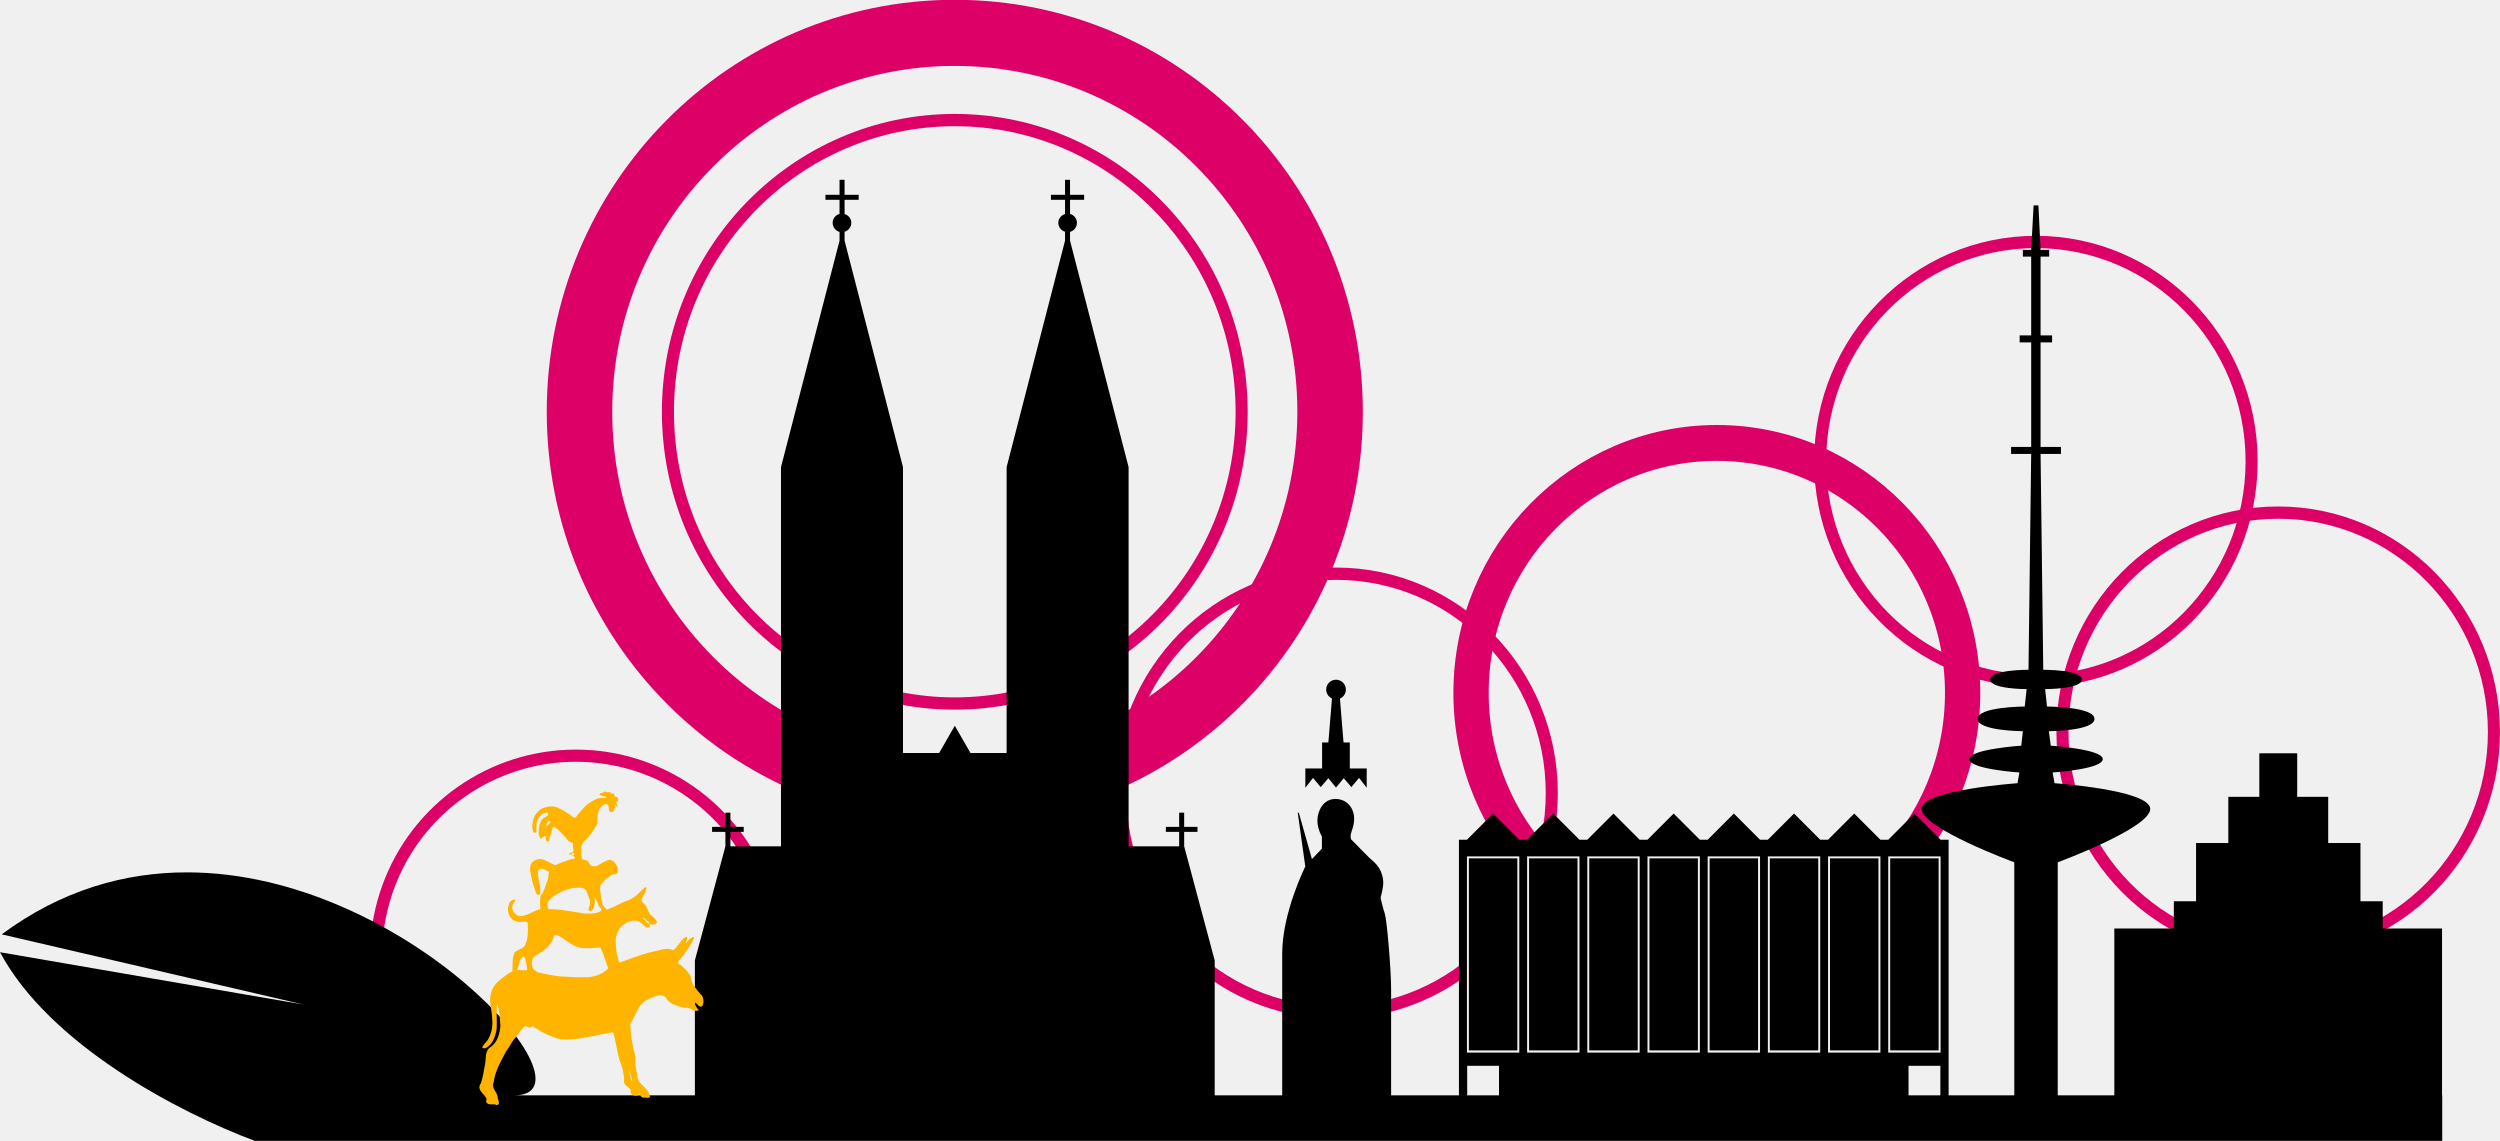
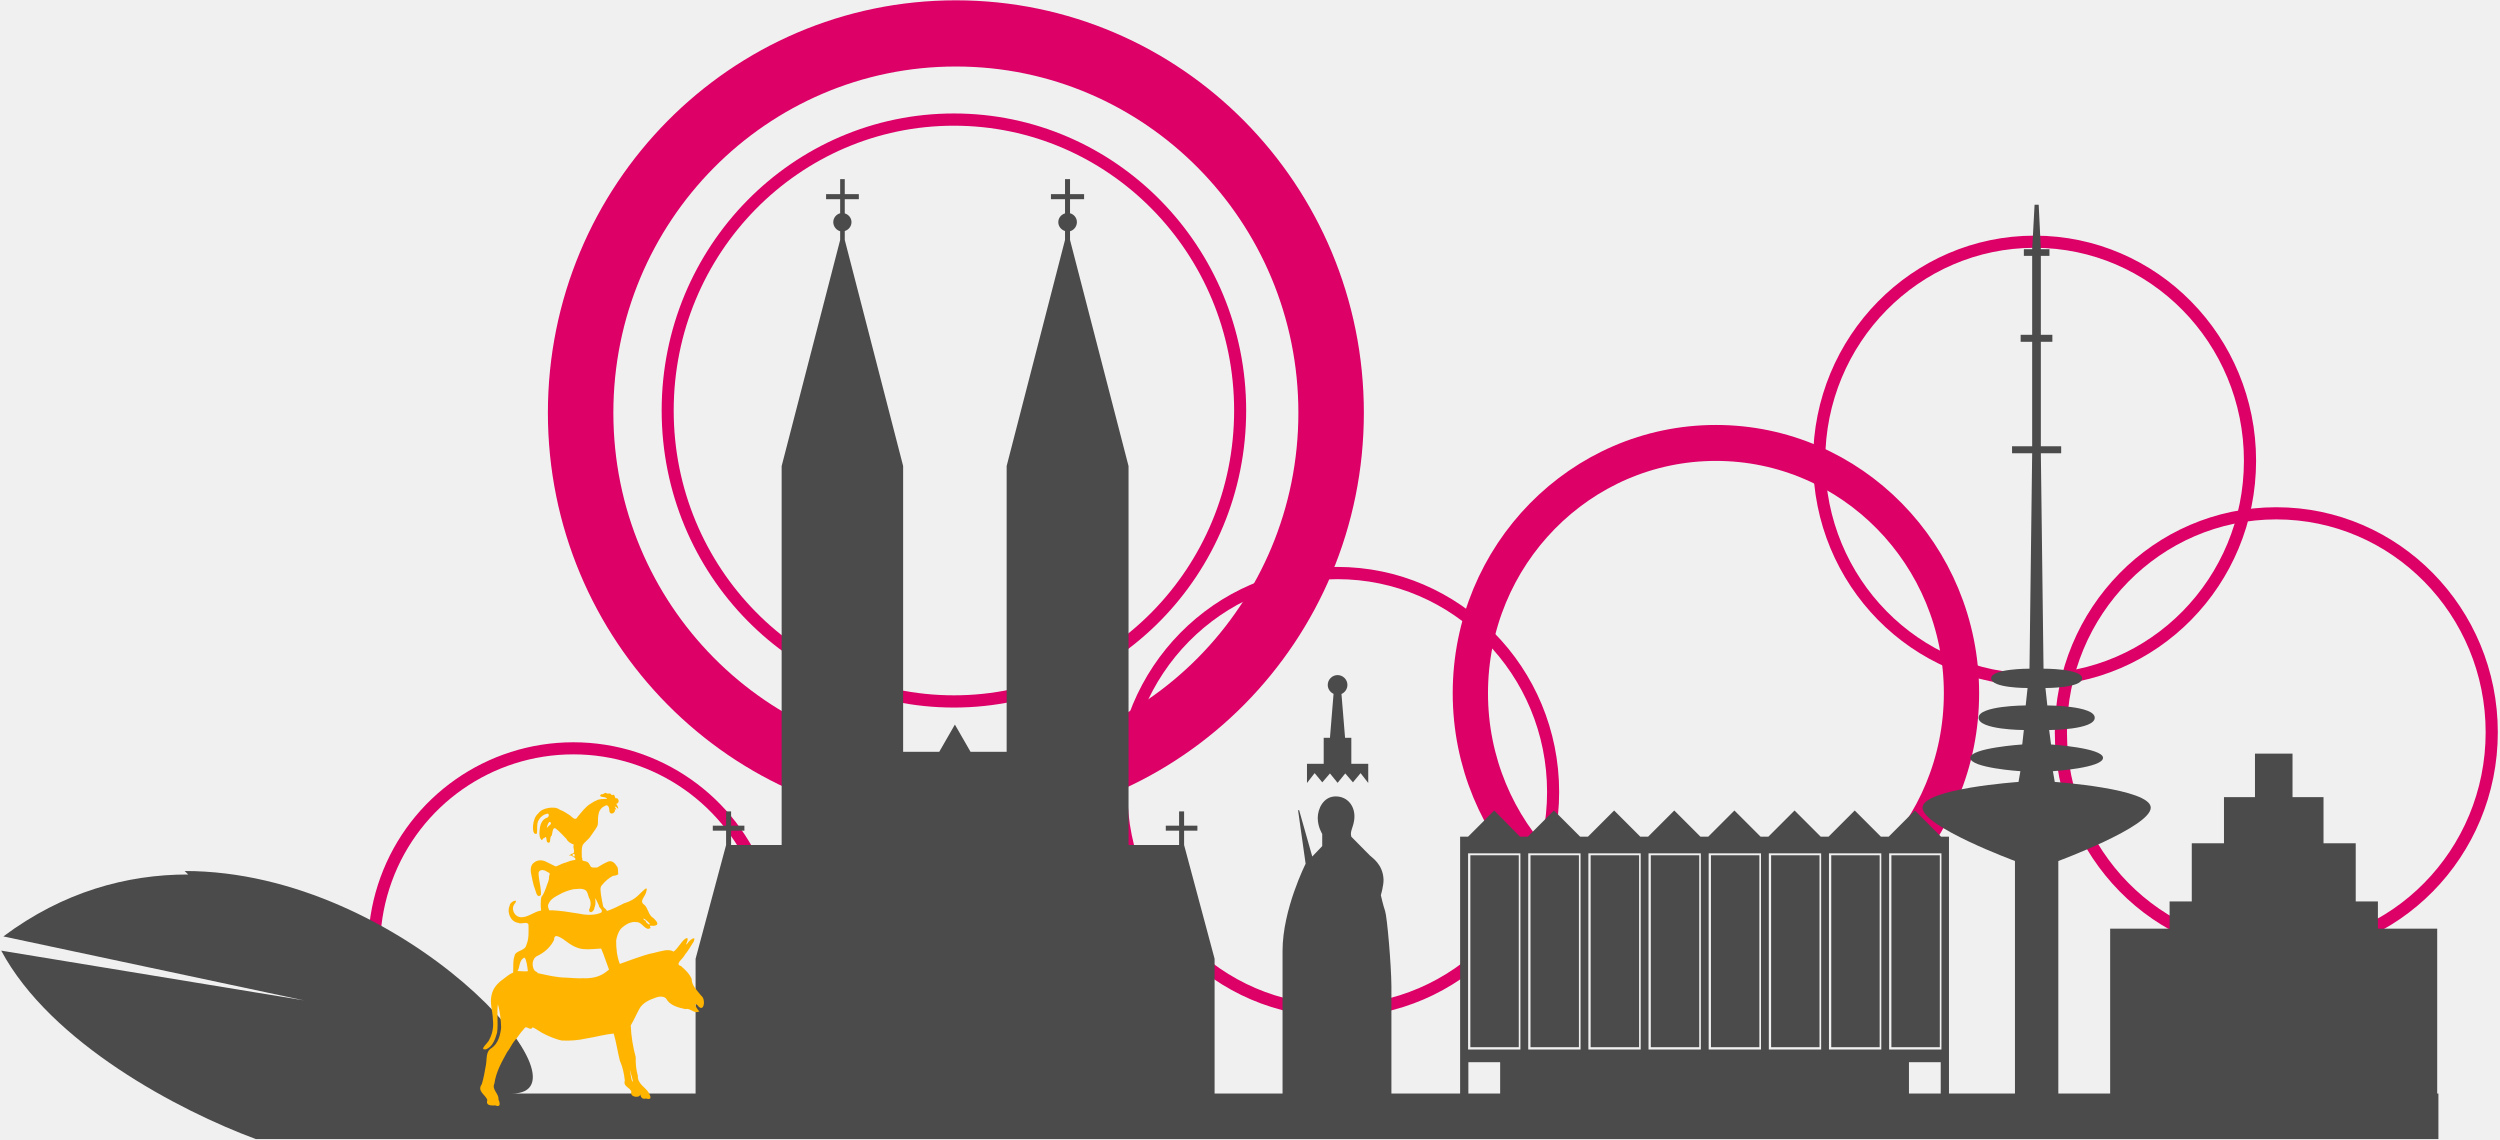
- <svg xmlns="http://www.w3.org/2000/svg" version="1.1" width="351.196" height="160.277" viewBox="0 0 351.292 160.289" id="svg2">
-   <defs id="defs4">
-     <clipPath id="clipPath3774">
-       <path d="m 48.349,68.806 38.568,0 0,-19.537 11.2,0 0,-28.24 -50.672,0 z" id="path3776" style="fill:none;stroke:#000000;stroke-width:1px;stroke-linecap:butt;stroke-linejoin:miter;stroke-opacity:1" />
+ <svg xmlns="http://www.w3.org/2000/svg" width="351" viewBox="0 0 351.292 160.289" version="1.1" height="160">
+   <defs>
+     <clipPath id="b">
+       <path d="m48.3 68.8h38.6v-19.5h11.2v-28.2h-50.7z" />
    </clipPath>
-     <clipPath id="clipPath3792">
-       <rect width="50.737" height="39.132" x="50.066" y="18.39" id="rect3794" style="fill:#000344;fill-opacity:1;fill-rule:nonzero;stroke:#ffffff;stroke-width:5;stroke-miterlimit:4;stroke-opacity:1;stroke-dasharray:none;stroke-dashoffset:0" />
+     <clipPath id="a">
+       <rect y="18.4" x="50.1" width="50.7" height="39.1" />
    </clipPath>
  </defs>
-   <path style="fill:none;stroke:#dc0067;stroke-width:1.653;stroke-miterlimit:4;stroke-opacity:1;stroke-dasharray:none;stroke-dashoffset:0" id="path3179" d="m 86.501,122.449 a 27.163,27.163 0 1 1 34.92,-1e-5" transform="matrix(1.033828,0,0,1.034851,-26.55589,29.09554)" />
-   <circle d="M 103,44 C 103,60.016 90.016,73 74,73 57.984,73 45,60.016 45,44 45,27.984 57.984,15 74,15 c 16.016,0 29,12.984 29,29 z" style="fill:none;stroke:#dc0067;stroke-width:5.06;stroke-miterlimit:4;stroke-opacity:1;stroke-dasharray:none" id="circle4009" transform="matrix(1.818466,0,0,1.836098,-0.403592,-22.94123)" r="29" cy="44" cx="74" />
-   <circle d="M 96,44 C 96,56.15 86.15,66 74,66 61.85,66 52,56.15 52,44 52,31.85 61.85,22 74,22 c 12.15,0 22,9.85 22,22 z" style="fill:none;stroke:#dc0067;stroke-width:0.925;stroke-miterlimit:4;stroke-opacity:1;stroke-dasharray:none" id="circle4062" transform="matrix(1.832159,0,0,1.863297,-1.41686,-24.13798)" r="22" cy="44" cx="74" />
-   <circle d="M 96,44 C 96,56.15 86.15,66 74,66 61.85,66 52,56.15 52,44 52,31.85 61.85,22 74,22 c 12.15,0 22,9.85 22,22 z" style="fill:none;stroke:#dc0067;stroke-width:3.158;stroke-miterlimit:4;stroke-opacity:1;stroke-dasharray:none" id="circle4224" clip-path="url(#clipPath3792)" transform="matrix(1.569907,0,0,1.596574,125.0704,27.09996)" r="22" cy="44" cx="74" />
-   <circle d="M 96,44 C 96,56.15 86.15,66 74,66 61.85,66 52,56.15 52,44 52,31.85 61.85,22 74,22 c 12.15,0 22,9.85 22,22 z" style="fill:none;stroke:#dc0067;stroke-width:1.23;stroke-miterlimit:4;stroke-opacity:1;stroke-dasharray:none" id="circle4011" clip-path="url(#clipPath3774)" transform="matrix(1.377897,0,0,1.401461,85.77236,49.76568)" r="22" cy="44" cx="74" />
-   <path style="fill:#000000;fill-opacity:1;stroke:none" id="path4142" d="m 209.809,114.304 -3.679,3.679 -1.125,0 0,36.343 1.159,0 0,-4.577 4.472,0 0,4.577 57.545,0 0,-4.577 4.472,0 0,4.577 1.158,-3.5e-4 0,-36.343 -1.124,3.6e-4 -3.679,-3.679 -3.679,3.679 -1.1,0 -3.679,-3.679 -3.679,3.679 -1.1,0 -3.679,-3.679 -3.679,3.679 -1.1,0 -3.679,-3.679 -3.679,3.679 -1.1,0 -3.679,-3.679 -3.679,3.679 -1.1,0 -3.679,-3.679 -3.679,3.679 -1.1,0 -3.679,-3.679 -3.679,3.679 -1.1,0 z m -3.679,6.016 7.357,0 0,27.572 -7.357,0 z m 8.457,0 7.357,0 0,27.572 -7.357,0 z m 8.457,0 7.357,0 0,27.572 -7.357,0 z m 8.457,0 7.357,0 0,27.572 -7.357,0 z m 8.457,0 7.357,0 0,27.572 -7.357,0 z m 8.457,0 7.357,0 0,27.572 -7.357,0 z m 8.457,0 7.357,0 0,27.572 -7.357,0 z m 8.457,0 7.357,0 0,27.572 -7.357,0 z m -58.926,0.275 0,26.988 6.807,0 0,-26.988 z m 8.457,0 0,26.988 6.807,0 0,-26.988 z m 8.457,0 0,26.988 6.807,0 0,-26.988 z m 8.457,0 0,26.988 6.807,0 0,-26.988 z m 8.457,0 0,26.988 6.807,0 0,-26.988 z m 8.457,0 0,26.988 6.807,0 0,-26.988 z m 8.457,0 0,26.988 6.807,0 0,-26.988 z m 8.457,0 0,26.988 6.807,0 0,-26.988 z" />
-   <path style="fill:#000000;fill-opacity:1;stroke:none" id="path3972" d="m 117.97,25.245 0,2.112 -1.98,0 0,0.704 1.98,0 0,1.98 c -0.553,0.151 -0.968,0.653 -0.968,1.254 0,0.601 0.415,1.125 0.968,1.276 l 0,1.232 -8.228,31.814 0,53.287 -7.106,0 0,-2.024 1.87,0 0,-0.704 -1.87,0 0,-2.002 -0.704,0 0,2.002 -1.87,0 0,0.704 1.87,0 0,2.024 -4.29,16.039 0,19.383 36.522,0 36.522,0 0,-19.383 -4.29,-16.039 0,-2.024 1.87,0 0,-0.704 -1.87,0 0,-2.002 -0.704,0 0,2.002 -1.87,0 0,0.704 1.87,0 0,2.024 -7.106,0 0,-53.287 -8.228,-31.814 0,-1.232 c 0.553,-0.151 0.968,-0.675 0.968,-1.276 0,-0.601 -0.415,-1.103 -0.968,-1.254 l 0,-1.98 1.98,0 0,-0.704 -1.98,0 0,-2.112 -0.704,0 0,2.112 -1.98,0 0,0.704 1.98,0 0,2.002 c -0.54,0.159 -0.946,0.64 -0.946,1.232 0,0.592 0.406,1.095 0.946,1.254 l 0,1.254 -8.206,31.814 0,40.174 -5.082,0 -2.2,-3.828 -2.2,3.828 -5.082,0 0,-40.174 -8.206,-31.814 0,-1.254 c 0.54,-0.159 0.946,-0.662 0.946,-1.254 0,-0.592 -0.406,-1.073 -0.946,-1.232 l 0,-2.002 1.98,0 0,-0.704 -1.98,0 0,-2.112 z" />
-   <g id="g3778" transform="matrix(0.7040363,0,0,0.7040363,49.59056,-293.835)">
-     <circle d="M 96,44 C 96,56.15 86.15,66 74,66 61.85,66 52,56.15 52,44 52,31.85 61.85,22 74,22 c 12.15,0 22,9.85 22,22 z" style="fill:none;stroke:#dc0067;stroke-width:1.23;stroke-miterlimit:4;stroke-opacity:1;stroke-dasharray:none" id="circle4048" transform="matrix(1.957139,0,0,1.990609,239.4326,475.8515)" r="22" cy="44" cx="74" />
-     <path style="fill:#000000;fill-opacity:1;stroke:none" id="path4013" d="m 380.495,567.684 0,8.688 -6.188,0 0,9.219 -6.438,0 0,11.625 -4.438,0 0,5.438 -11.875,0 0,33.906 32.719,0 32.688,0 0,-33.906 -11.844,0 0,-5.438 -4.438,0 0,-11.625 -6.438,0 0,-9.219 -6.188,0 0,-8.688 -3.781,0 -3.781,0 z" />
+   <path d="m86.5 122a27.2 27.2 0 1 1 34.9 -0" transform="matrix(1.03 0 0 1.03 -26.6 29.1)" stroke="#dc0067" stroke-width="1.65" fill="none" />
+   <circle stroke-width="5.06" d="M 103,44 C 103,60.016 90.016,73 74,73 57.984,73 45,60.016 45,44 45,27.984 57.984,15 74,15 c 16.016,0 29,12.984 29,29 z" transform="matrix(1.82 0 0 1.84 -.404 -22.9)" stroke="#dc0067" cy="44" cx="74" r="29" fill="none" />
+   <circle stroke-width=".925" d="M 96,44 C 96,56.15 86.15,66 74,66 61.85,66 52,56.15 52,44 52,31.85 61.85,22 74,22 c 12.15,0 22,9.85 22,22 z" transform="matrix(1.83 0 0 1.86 -1.42 -24.1)" stroke="#dc0067" cy="44" cx="74" r="22" fill="none" />
+   <circle stroke-width="3.16" d="M 96,44 C 96,56.15 86.15,66 74,66 61.85,66 52,56.15 52,44 52,31.85 61.85,22 74,22 c 12.15,0 22,9.85 22,22 z" clip-path="url(#a)" transform="matrix(1.57 0 0 1.6 125 27.1)" stroke="#dc0067" cy="44" cx="74" r="22" fill="none" />
+   <circle stroke-width="1.23" d="M 96,44 C 96,56.15 86.15,66 74,66 61.85,66 52,56.15 52,44 52,31.85 61.85,22 74,22 c 12.15,0 22,9.85 22,22 z" clip-path="url(#b)" transform="matrix(1.38 0 0 1.4 85.8 49.8)" stroke="#dc0067" cy="44" cx="74" r="22" fill="none" />
+   <path d="m210 114-3.68 3.68h-1.12v36.3h1.16v-4.58h4.47v4.58h57.5v-4.58h4.47v4.58l1.16-0v-36.3l-1.12 0-3.68-3.68-3.68 3.68h-1.1l-3.68-3.68-3.68 3.68h-1.1l-3.68-3.68-3.68 3.68h-1.1l-3.68-3.68-3.68 3.68h-1.1l-3.68-3.68-3.68 3.68h-1.1l-3.68-3.68-3.68 3.68h-1.1l-3.68-3.68-3.68 3.68h-1.1zm-3.68 6.02h7.36v27.6h-7.36zm8.46 0h7.36v27.6h-7.36zm8.46 0h7.36v27.6h-7.36zm8.46 0h7.36v27.6h-7.36zm8.46 0h7.36v27.6h-7.36zm8.46 0h7.36v27.6h-7.36zm8.46 0h7.36v27.6h-7.36zm8.46 0h7.36v27.6h-7.36zm-58.9 0.275v27h6.81v-27zm8.46 0v27h6.81v-27zm8.46 0v27h6.81v-27zm8.46 0v27h6.81v-27zm8.46 0v27h6.81v-27zm8.46 0v27h6.81v-27zm8.46 0v27h6.81v-27zm8.46 0v27h6.81v-27z" fill="#4b4b4b" />
+   <path d="m118 25.2v2.11h-1.98v0.704h1.98v1.98c-0.553 0.151-0.968 0.653-0.968 1.25 0 0.601 0.415 1.12 0.968 1.28v1.23l-8.23 31.8v53.3h-7.11v-2.02h1.87v-0.704h-1.87v-2h-0.704v2h-1.87v0.704h1.87v2.02l-4.29 16v19.4h36.5 36.5v-19.4l-4.29-16v-2.02h1.87v-0.704h-1.87v-2h-0.704v2h-1.87v0.704h1.87v2.02h-7.11v-53.3l-8.23-31.8v-1.23c0.553-0.151 0.968-0.675 0.968-1.28 0-0.601-0.415-1.1-0.968-1.25v-1.98h1.98v-0.704h-1.98v-2.11h-0.704v2.11h-1.98v0.704h1.98v2c-0.54 0.159-0.946 0.64-0.946 1.23 0 0.592 0.406 1.09 0.946 1.25v1.25l-8.21 31.8v40.2h-5.08l-2.2-3.83-2.2 3.83h-5.08v-40.2l-8.21-31.8v-1.25c0.54-0.159 0.946-0.662 0.946-1.25 0-0.592-0.406-1.07-0.946-1.23v-2h1.98v-0.704h-1.98v-2.11z" fill="#4b4b4b" />
+   <ellipse rx="30.3" ry="30.8" stroke="#dc0067" cy="103" cx="320" stroke-width="1.71" fill="none" />
+   <path d="m317 106v6.12h-4.36v6.49h-4.53v8.18h-3.12v3.83h-8.36v23.9h23 23v-23.9h-8.34v-3.83h-3.12v-8.18h-4.53v-6.49h-4.36v-6.12h-2.66-2.66z" fill="#4b4b4b" />
+   <ellipse rx="30.3" ry="30.8" stroke="#dc0067" cy="64.8" cx="286" stroke-width="1.71" fill="none" />
+   <path d="m286 28.8-0.339 6.25h-1.17v0.942h1.17v11.1h-1.62v0.98h1.62v14.7h-2.83v0.98h2.83l-0.377 30.3s-5.39-0.024-5.39 1.36 5.12 1.36 5.12 1.36l-0.264 2.45s-6.63 0.021-6.63 1.73 6.37 1.73 6.37 1.73l-0.226 2.03s-7.31 0.486-7.31 1.88c0 1.43 7.05 1.88 7.05 1.88l-0.264 1.51s-13.5 0.931-13.5 3.62 13 7.5 13 7.5v33.2h3.05 3.05v-33.2s13-4.81 13-7.5-13.5-3.62-13.5-3.62l-0.264-1.51s7.05-0.454 7.05-1.88c0-1.4-7.31-1.88-7.31-1.88l-0.264-2.03s6.41-0.021 6.41-1.73-6.67-1.73-6.67-1.73l-0.264-2.45s5.16 0.024 5.16-1.36-5.43-1.36-5.43-1.36l-0.377-30.3h2.86v-0.98h-2.86v-14.7h1.62v-0.98h-1.62v-11.1h1.21v-0.942h-1.21l-0.301-6.25h-0.339-0.339z" fill="#4b4b4b" />
+   <path d="m26.3 123c-8.66-0.008-17.6 2.44-26 8.71l42.3 9-42.6-7c6.95 13 25 22.5 35.8 26.5h307v-6.4h-271c12.2 0-15.1-31.3-46-31.3z" fill="#4b4b4b" />
+   <g transform="matrix(.704 0 0 .704 -264 -231)" fill="#4b4b4b">
+     <path d="m631 547v-28.9c0-8.27 4.61-17.4 4.61-17.4l-1.51-10.7h0.216l2.62 9.25 1.99-2.08v-2.43s-0.895-1.4-0.895-3.2c0-1.79 1.1-4.3 3.6-4.3s4.08 2.2 3.67 4.81c-0.234 1.5-0.876 2.23-0.556 3.25l3.71 3.75c0.383 0.388 2.57 1.72 2.72 4.72 0.061 1.2-0.535 3.2-0.535 3.2s0.46 2.06 0.85 3.17 1.23 10.7 1.26 15v21.9z" />
+     <path d="m642 463c-1.08 0-1.97 0.884-1.97 1.97 0 0.789 0.485 1.47 1.16 1.78l-0.719 8.78h-1.25v5.19h-3.34v3.84l1.53-1.97 1.53 1.84 1.53-1.78 1.53 1.88 1.53-1.88 1.53 1.78 1.53-1.84 1.53 1.97v-3.84h-3.38v-5.19h-1.25l-0.719-8.75c0.692-0.304 1.19-1.01 1.19-1.81 0-1.08-0.884-1.97-1.97-1.97z" />
  </g>
-   <g id="g3782" transform="matrix(0.7040363,0,0,0.7040363,49.59056,-293.4616)">
-     <circle d="M 96,44 C 96,56.15 86.15,66 74,66 61.85,66 52,56.15 52,44 52,31.85 61.85,22 74,22 c 12.15,0 22,9.85 22,22 z" style="fill:none;stroke:#dc0067;stroke-width:1.23;stroke-miterlimit:4;stroke-opacity:1;stroke-dasharray:none" id="circle4060" transform="matrix(1.957139,0,0,1.990609,191.0696,421.3032)" r="22" cy="44" cx="74" />
-     <path style="fill:#000000;fill-opacity:1;stroke:none" id="path4129" d="m 335.443,457.795 -0.482,8.884 -1.659,0 0,1.338 1.659,0 0,15.734 -2.301,0 0,1.391 2.301,0 0,20.871 -4.014,0 0,1.391 4.014,0 -0.535,43.081 c 0,0 -7.653,-0.034 -7.653,1.927 0,1.961 7.278,1.927 7.278,1.927 l -0.375,3.479 c 0,0 -9.419,0.031 -9.419,2.462 0,2.431 9.044,2.462 9.044,2.462 l -0.321,2.89 c 0,0 -10.382,0.69 -10.382,2.676 0,2.03 10.008,2.676 10.008,2.676 l -0.375,2.141 c 0,0 -19.159,1.322 -19.159,5.138 0,3.816 18.517,10.65 18.517,10.65 l 0,47.148 4.335,0 4.335,0 0,-47.148 c 0,0 18.463,-6.834 18.463,-10.65 0,-3.816 -19.105,-5.138 -19.105,-5.138 l -0.375,-2.141 c 0,0 10.008,-0.645 10.008,-2.676 0,-1.985 -10.382,-2.676 -10.382,-2.676 l -0.375,-2.89 c 0,0 9.098,-0.03 9.098,-2.462 0,-2.431 -9.472,-2.462 -9.472,-2.462 l -0.375,-3.479 c 0,0 7.332,0.034 7.332,-1.927 0,-1.96 -7.706,-1.927 -7.706,-1.927 l -0.535,-43.081 4.067,0 0,-1.391 -4.067,0 0,-20.871 2.301,0 0,-1.391 -2.301,0 0,-15.734 1.713,0 0,-1.338 -1.713,0 -0.428,-8.884 -0.482,0 -0.482,0 z" />
-   </g>
-   <path style="fill:#000000;fill-opacity:1;fill-rule:nonzero;stroke:none" id="rect4034" d="m 26.291,122.566 c -8.658,-0.008 -17.606,2.442 -26.049,8.712 L 42.616,141.135 0,133.787 c 6.946,12.97 25.045,22.486 35.805,26.511 l 307.368,0 0,-6.402 -270.9,0 c 12.198,0 -15.063,-31.303 -45.982,-31.33 z" />
-   <g id="g4030" transform="matrix(0.7040363,0,0,0.7040363,-264.4096,-230.7831)">
-     <path style="fill:#000000;fill-opacity:1;stroke:none" id="path4018" d="m 631.472,547.001 c 0,0 0,-20.582 0,-28.852 0,-8.271 4.614,-17.421 4.614,-17.421 l -1.512,-10.739 0.216,0 2.617,9.251 1.989,-2.083 0,-2.431 c 0,0 -0.895,-1.403 -0.895,-3.195 0,-1.792 1.098,-4.295 3.601,-4.295 2.503,0 4.079,2.196 3.671,4.807 -0.234,1.498 -0.876,2.23 -0.556,3.25 l 3.705,3.753 c 0.383,0.388 2.565,1.715 2.717,4.718 0.061,1.204 -0.535,3.199 -0.535,3.199 0,0 0.46,2.058 0.85,3.167 0.39,1.109 1.232,10.7 1.257,14.982 0,2.569 0,21.888 0,21.888 z" />
-     <path style="fill:#000000;fill-opacity:1;stroke:none" id="path4020" d="m 642.219,463.438 c -1.085,0 -1.969,0.884 -1.969,1.969 0,0.789 0.485,1.469 1.156,1.781 l -0.719,8.781 -1.25,0 0,5.188 -3.344,0 0,3.844 1.531,-1.969 1.531,1.844 1.531,-1.781 1.531,1.875 1.531,-1.875 1.531,1.781 1.531,-1.844 1.531,1.969 0,-3.844 -3.375,0 0,-5.188 -1.25,0 -0.719,-8.75 c 0.692,-0.304 1.188,-1.008 1.188,-1.812 0,-1.085 -0.884,-1.969 -1.969,-1.969 z" />
-   </g>
-   <path d="m 91.205,129.738 c 0.038,-0.033 0.04,-0.04 0.022,-0.073 -0.023,-0.044 -0.347,-0.368 -0.457,-0.458 -0.042,-0.034 -0.108,-0.092 -0.147,-0.128 -0.068,-0.063 -0.203,-0.129 -0.265,-0.129 -0.016,0 -0.036,0.01 -0.046,0.021 -0.035,0.042 0.224,0.259 0.309,0.259 0.019,0 0.048,0.051 0.048,0.085 0,0.037 0.055,0.152 0.088,0.183 0.098,0.093 0.17,0.152 0.187,0.152 0.011,0 0.045,0.028 0.077,0.062 0.068,0.073 0.123,0.081 0.186,0.026 z m -6.181,-18.528 c -0.201,0.031 -0.356,0.292 -0.647,0.216 -0.519,0.531 0.708,0.232 0.836,0.647 -0.41,0.016 -0.837,0.014 -1.24,0.108 -0.388,0.154 -0.757,0.358 -1.105,0.593 -0.727,0.457 -1.221,1.17 -1.779,1.806 -0.285,0.647 -0.744,0.081 -1.078,-0.189 -0.457,-0.287 -0.89,-0.599 -1.401,-0.782 -0.489,-0.37 -1.151,-0.353 -1.725,-0.243 -0.507,0.101 -1.006,0.296 -1.321,0.728 -0.502,0.424 -0.675,1.074 -0.755,1.698 -0.028,0.373 -0.044,1.428 0.539,1.159 0.083,-0.555 -0.024,-1.125 0.135,-1.671 0.207,-0.491 0.631,-0.941 1.159,-1.078 0.491,-0.276 0.51,0.484 0.054,0.539 -0.61,0.232 -0.886,0.931 -0.943,1.536 -0.061,0.468 -0.121,1.009 0.135,1.428 0.26,0.405 0.259,-0.199 0.485,-0.108 0.373,-0.498 0.278,0.236 0.404,0.539 0.673,0.425 0.249,-0.661 0.647,-0.889 0.111,-0.3 0.119,-1.289 0.566,-1.024 0.548,0.431 1.025,0.955 1.509,1.455 0.21,0.419 0.605,0.651 1.051,0.809 -0.224,0.383 0.232,0.952 -0.081,1.24 -0.228,-0.032 -0.932,0.502 -0.35,0.27 0.242,0.165 0.854,0.397 0.593,0.647 -0.467,0.05 -0.91,0.197 -1.348,0.377 -0.493,0.106 -0.916,0.411 -1.375,0.539 -0.482,-0.219 -0.947,-0.486 -1.428,-0.701 -0.514,-0.252 -1.173,-0.219 -1.617,0.162 -0.466,0.314 -0.5,0.926 -0.431,1.428 0.179,0.798 0.284,1.61 0.593,2.372 0.143,0.363 0.266,1.257 0.809,0.755 0.051,-0.787 -0.153,-1.571 -0.27,-2.345 -0.014,-0.301 -0.104,-0.631 -0.027,-0.916 0.318,-0.461 0.913,-0.21 1.267,0.054 0.428,0.108 0.21,0.361 0.162,0.647 0.058,0.493 -0.256,0.957 -0.377,1.428 -0.204,0.488 -0.334,1.009 -0.701,1.401 -0.114,0.622 -0.095,1.286 -0.027,1.914 -0.985,0.131 -1.789,0.958 -2.803,0.943 -0.949,-0.029 -1.514,-1.161 -0.916,-1.914 0.673,-0.81 -0.721,-0.289 -0.701,0.27 -0.446,0.937 0.123,2.298 1.213,2.426 0.42,0.252 1.279,-0.291 1.428,0.27 0.016,0.936 0.086,1.949 -0.296,2.83 -0.197,0.923 -1.587,0.734 -1.671,1.59 -0.243,0.545 -0.147,1.534 -0.191,2.304 -0.609,0.248 -0.944,0.611 -1.48,0.984 -0.75,0.536 -1.389,1.28 -1.563,2.21 -0.276,1.129 0.172,2.26 0.189,3.396 0.119,0.96 -0.028,1.954 -0.485,2.803 -0.101,0.453 -1.601,1.562 -0.458,1.401 0.935,-0.394 1.294,-1.468 1.536,-2.372 0.173,-1.324 -0.062,-2.66 0.108,-3.989 0.289,1.068 0.427,2.177 0.458,3.288 -0.109,1.061 -0.412,2.229 -1.321,2.884 -0.906,0.477 -0.648,1.64 -0.836,2.48 -0.156,0.88 -0.303,1.76 -0.566,2.614 -0.706,0.981 0.464,1.442 0.782,2.21 -0.276,0.847 0.554,0.806 1.132,0.782 0.765,0.332 0.672,-0.351 0.431,-0.836 0.095,-0.839 -0.983,-1.358 -0.566,-2.264 0.216,-1.59 1.024,-3.007 1.779,-4.393 0.391,-0.478 0.617,-1.053 0.997,-1.536 0.495,-0.545 0.86,-1.199 1.375,-1.725 0.382,-0.686 0.824,0.391 1.24,-0.243 0.62,0.294 1.151,0.742 1.779,1.024 0.725,0.355 1.477,0.652 2.264,0.836 1.196,0.074 2.418,-0.036 3.585,-0.296 1.265,-0.196 2.497,-0.567 3.773,-0.674 0.369,1.245 0.546,2.541 0.862,3.8 0.396,0.887 0.596,1.838 0.701,2.803 -0.276,0.906 0.756,0.923 0.916,1.59 -0.275,0.853 1.459,0.937 1.24,0.216 0.037,0.421 0.196,0.901 0.836,0.728 0.841,0.247 0.665,-0.278 0.377,-0.809 -0.478,-0.802 -1.593,-1.224 -1.536,-2.399 -0.247,-0.853 -0.319,-1.73 -0.296,-2.614 -0.402,-1.458 -0.635,-2.967 -0.701,-4.474 0.464,-0.763 0.809,-1.594 1.24,-2.372 0.448,-0.778 1.305,-1.204 2.129,-1.482 0.486,-0.213 1.179,-0.324 1.59,0.054 0.54,1.006 1.704,1.283 2.722,1.509 0.734,-0.21 1.26,0.759 1.967,0.296 -0.275,-0.151 -0.969,-1.445 -0.27,-0.862 0.924,1.273 1.225,-0.837 0.539,-1.321 -0.553,-0.705 -1.349,-1.407 -1.348,-2.372 -0.315,-0.734 -0.915,-1.288 -1.509,-1.806 -0.944,-0.247 0.37,-1.056 0.539,-1.563 0.489,-0.581 0.852,-1.251 1.267,-1.887 0.404,-0.962 -0.69,-0.115 -0.862,0.243 -0.594,0.624 0.25,-0.515 -0.074,-0.721 -0.569,0.003 -1.266,1.511 -1.92,1.907 -0.634,-0.47 -1.831,-0.037 -2.695,0.162 -0.975,0.169 -1.896,0.538 -2.83,0.836 -0.674,0.242 -1.346,0.491 -2.021,0.728 -0.402,-1.037 -0.52,-2.177 -0.512,-3.288 0.101,-0.574 0.282,-1.175 0.647,-1.644 0.591,-0.574 1.426,-1.121 2.291,-0.943 0.737,-0.007 1.205,1.34 1.914,0.809 -0.286,-0.479 0.146,-0.269 0.485,-0.296 0.876,-0.129 0.302,-0.705 -0.081,-1.078 -0.741,-0.415 -0.705,-1.322 -1.267,-1.86 -0.824,-0.524 0.105,-1.154 0.243,-1.806 0.379,-1.182 -0.641,0.05 -0.97,0.323 -0.597,0.619 -1.334,1.025 -2.156,1.267 -0.781,0.401 -1.568,0.8 -2.399,1.078 -0.05,-0.324 -0.564,-0.423 -0.566,-0.862 -0.108,-0.482 -0.189,-0.993 -0.27,-1.482 -0.017,-0.455 -0.212,-1.003 0.189,-1.348 0.392,-0.508 0.902,-0.92 1.455,-1.24 0.257,-0.049 0.553,-0.059 0.782,-0.243 -0.058,-0.34 0.069,-0.838 -0.216,-1.159 -0.242,-0.389 -0.621,-0.78 -1.132,-0.647 -0.567,0.22 -1.099,0.545 -1.617,0.862 -0.334,-0.044 -0.79,0.13 -0.97,-0.243 -0.151,-0.346 -0.318,-0.599 -0.755,-0.647 -0.606,-0.116 -0.218,-0.213 -0.431,-0.566 0.022,-0.575 -0.089,-1.183 0.135,-1.725 0.305,-0.473 0.836,-0.774 1.132,-1.267 0.305,-0.483 0.693,-0.914 0.943,-1.428 0.139,-0.508 0.003,-1.049 0.135,-1.563 0.066,-0.503 0.359,-0.977 0.836,-1.186 0.522,-0.398 0.707,0.239 0.701,0.647 0.051,0.737 1.041,0.283 0.728,-0.296 0.212,0.238 0.322,0.193 0.135,-0.108 -0.259,-0.32 -3.9e-4,-0.197 0.189,-0.054 0.395,0.512 0.101,-0.367 -0.108,-0.512 0.426,-0.087 0.475,-0.547 0.135,-0.809 -0.3,0.103 -0.243,-0.097 -0.35,-0.323 -0.123,-0.355 -0.291,0.017 -0.431,-0.135 -0.156,-0.339 -0.456,-0.126 -0.62,-0.189 -0.082,-0.06 -0.149,-0.091 -0.216,-0.081 z m -7.87,4.097 c 0.523,0.255 -0.225,0.532 -0.35,0.809 -0.187,0.262 0.122,-0.817 0.35,-0.809 z m 3.288,4.528 c 0.111,-0.056 0.273,-0.016 0.216,0.243 0.048,0.126 -0.061,0.074 -0.135,0.081 -0.255,-0.099 -0.192,-0.267 -0.081,-0.323 z m 0.809,4.878 c 0.259,-0.008 0.512,0.009 0.755,0.108 0.513,0.163 0.498,0.85 0.728,1.267 0.286,0.529 0.174,1.112 -0.054,1.617 0.104,0.66 0.788,0.077 0.755,-0.35 0.214,-0.409 0.156,-0.882 0.108,-1.321 0.112,0.072 0.373,0.724 0.512,0.997 0.012,0.438 0.609,0.552 0.377,0.997 -0.784,0.439 -2.205,0.398 -3.072,0.189 -1.424,-0.214 -2.837,-0.491 -4.285,-0.485 -0.193,-0.553 -0.252,-0.707 0.081,-1.213 0.301,-0.465 0.798,-0.711 1.267,-0.97 0.637,-0.364 1.33,-0.629 2.048,-0.782 0.251,-0.027 0.523,-0.046 0.782,-0.054 z m -3.207,6.657 c 0.306,-0.033 0.77,0.277 1.051,0.458 0.844,0.638 1.761,1.305 2.857,1.375 0.812,0.072 1.626,-0.051 2.426,-0.081 0.428,0.966 0.732,1.978 1.105,2.965 0.008,0.001 -0.435,0.349 -0.593,0.458 -0.907,0.633 -1.986,0.799 -3.073,0.755 -0.784,0.056 -1.563,-0.057 -2.345,-0.081 -1.386,-0.009 -2.724,-0.358 -4.07,-0.647 0.007,-0.117 0.138,-0.035 -0.35,-0.296 -0.503,-0.581 -0.44,-1.794 0.377,-2.129 0.981,-0.468 1.839,-1.249 2.318,-2.237 -0.007,-0.367 0.113,-0.519 0.296,-0.539 z m -4.42,3.019 c 0.259,0.318 0.395,1.313 0.458,1.887 -0.056,0.113 -1.221,-0.012 -1.455,0 0.348,-0.48 0.189,-1.59 0.997,-1.887 z m 14.77,15.928 c 7e-4,-0.055 0.008,-0.057 0.054,0.081 0.029,0.086 0.062,0.224 0.081,0.296 0.018,0.073 0.044,0.145 0.054,0.162 0.051,0.084 0.243,0.875 0.243,0.997 0,0.039 -0.015,0.043 -0.054,0 -0.063,-0.069 -0.102,-0.128 -0.135,-0.296 -0.039,-0.205 -0.107,-0.61 -0.162,-0.836 -0.072,-0.296 -0.082,-0.341 -0.081,-0.404 z" id="path3162" style="fill:#ffb400;fill-opacity:1;fill-rule:evenodd" />
+   <path fill="#ffb400" d="m91.2 130c0.038-0.033 0.04-0.04 0.022-0.073-0.023-0.044-0.347-0.368-0.457-0.458-0.042-0.034-0.108-0.092-0.147-0.128-0.068-0.063-0.203-0.129-0.265-0.129-0.016 0-0.036 0.01-0.046 0.021-0.035 0.042 0.224 0.259 0.309 0.259 0.019 0 0.048 0.051 0.048 0.085 0 0.037 0.055 0.152 0.088 0.183 0.098 0.093 0.17 0.152 0.187 0.152 0.011 0 0.045 0.028 0.077 0.062 0.068 0.073 0.123 0.081 0.186 0.026zm-6.18-18.5c-0.201 0.031-0.356 0.292-0.647 0.216-0.519 0.531 0.708 0.232 0.836 0.647-0.41 0.016-0.837 0.014-1.24 0.108-0.388 0.154-0.757 0.358-1.11 0.593-0.727 0.457-1.22 1.17-1.78 1.81-0.285 0.647-0.744 0.081-1.08-0.189-0.457-0.287-0.89-0.599-1.4-0.782-0.489-0.37-1.15-0.353-1.72-0.243-0.507 0.101-1.01 0.296-1.32 0.728-0.502 0.424-0.675 1.07-0.755 1.7-0.028 0.373-0.044 1.43 0.539 1.16 0.083-0.555-0.024-1.12 0.135-1.67 0.207-0.491 0.631-0.941 1.16-1.08 0.491-0.276 0.51 0.484 0.054 0.539-0.61 0.232-0.886 0.931-0.943 1.54-0.061 0.468-0.121 1.01 0.135 1.43 0.26 0.405 0.259-0.199 0.485-0.108 0.373-0.498 0.278 0.236 0.404 0.539 0.673 0.425 0.249-0.661 0.647-0.889 0.111-0.3 0.119-1.29 0.566-1.02 0.548 0.431 1.02 0.955 1.51 1.46 0.21 0.419 0.605 0.651 1.05 0.809-0.224 0.383 0.232 0.952-0.081 1.24-0.228-0.032-0.932 0.502-0.35 0.27 0.242 0.165 0.854 0.397 0.593 0.647-0.467 0.05-0.91 0.197-1.35 0.377-0.493 0.106-0.916 0.411-1.37 0.539-0.482-0.219-0.947-0.486-1.43-0.701-0.514-0.252-1.17-0.219-1.62 0.162-0.466 0.314-0.5 0.926-0.431 1.43 0.179 0.798 0.284 1.61 0.593 2.37 0.143 0.363 0.266 1.26 0.809 0.755 0.051-0.787-0.153-1.57-0.27-2.34-0.014-0.301-0.104-0.631-0.027-0.916 0.318-0.461 0.913-0.21 1.27 0.054 0.428 0.108 0.21 0.361 0.162 0.647 0.058 0.493-0.256 0.957-0.377 1.43-0.204 0.488-0.334 1.01-0.701 1.4-0.114 0.622-0.095 1.29-0.027 1.91-0.985 0.131-1.79 0.958-2.8 0.943-0.949-0.029-1.51-1.16-0.916-1.91 0.673-0.81-0.721-0.289-0.701 0.27-0.446 0.937 0.123 2.3 1.21 2.43 0.42 0.252 1.28-0.291 1.43 0.27 0.016 0.936 0.086 1.95-0.296 2.83-0.197 0.923-1.59 0.734-1.67 1.59-0.243 0.545-0.147 1.53-0.191 2.3-0.609 0.248-0.944 0.611-1.48 0.984-0.75 0.536-1.39 1.28-1.56 2.21-0.276 1.13 0.172 2.26 0.189 3.4 0.119 0.96-0.028 1.95-0.485 2.8-0.101 0.453-1.6 1.56-0.458 1.4 0.935-0.394 1.29-1.47 1.54-2.37 0.173-1.32-0.062-2.66 0.108-3.99 0.289 1.07 0.427 2.18 0.458 3.29-0.109 1.06-0.412 2.23-1.32 2.88-0.906 0.477-0.648 1.64-0.836 2.48-0.156 0.88-0.303 1.76-0.566 2.61-0.706 0.981 0.464 1.44 0.782 2.21-0.276 0.847 0.554 0.806 1.13 0.782 0.765 0.332 0.672-0.351 0.431-0.836 0.095-0.839-0.983-1.36-0.566-2.26 0.216-1.59 1.02-3.01 1.78-4.39 0.391-0.478 0.617-1.05 0.997-1.54 0.495-0.545 0.86-1.2 1.37-1.72 0.382-0.686 0.824 0.391 1.24-0.243 0.62 0.294 1.15 0.742 1.78 1.02 0.725 0.355 1.48 0.652 2.26 0.836 1.2 0.074 2.42-0.036 3.58-0.296 1.26-0.196 2.5-0.567 3.77-0.674 0.369 1.24 0.546 2.54 0.862 3.8 0.396 0.887 0.596 1.84 0.701 2.8-0.276 0.906 0.756 0.923 0.916 1.59-0.275 0.853 1.46 0.937 1.24 0.216 0.037 0.421 0.196 0.901 0.836 0.728 0.841 0.247 0.665-0.278 0.377-0.809-0.478-0.802-1.59-1.22-1.54-2.4-0.247-0.853-0.319-1.73-0.296-2.61-0.402-1.46-0.635-2.97-0.701-4.47 0.464-0.763 0.809-1.59 1.24-2.37 0.448-0.778 1.31-1.2 2.13-1.48 0.486-0.213 1.18-0.324 1.59 0.054 0.54 1.01 1.7 1.28 2.72 1.51 0.734-0.21 1.26 0.759 1.97 0.296-0.275-0.151-0.969-1.45-0.27-0.862 0.924 1.27 1.23-0.837 0.539-1.32-0.553-0.705-1.35-1.41-1.35-2.37-0.315-0.734-0.915-1.29-1.51-1.81-0.944-0.247 0.37-1.06 0.539-1.56 0.489-0.581 0.852-1.25 1.27-1.89 0.404-0.962-0.69-0.115-0.862 0.243-0.594 0.624 0.25-0.516-0.074-0.721-0.569 0.003-1.27 1.51-1.92 1.91-0.634-0.47-1.83-0.037-2.7 0.162-0.975 0.169-1.9 0.538-2.83 0.836-0.674 0.242-1.35 0.491-2.02 0.728-0.402-1.04-0.52-2.18-0.512-3.29 0.101-0.574 0.282-1.18 0.647-1.64 0.591-0.574 1.43-1.12 2.29-0.943 0.737-0.007 1.2 1.34 1.91 0.809-0.286-0.479 0.146-0.269 0.485-0.296 0.876-0.129 0.302-0.705-0.081-1.08-0.741-0.415-0.705-1.32-1.27-1.86-0.824-0.524 0.105-1.15 0.243-1.81 0.379-1.18-0.641 0.05-0.97 0.323-0.597 0.619-1.33 1.03-2.16 1.27-0.781 0.401-1.57 0.8-2.4 1.08-0.05-0.324-0.564-0.423-0.566-0.862-0.108-0.482-0.189-0.993-0.27-1.48-0.017-0.455-0.212-1 0.189-1.35 0.392-0.508 0.902-0.92 1.46-1.24 0.257-0.049 0.553-0.059 0.782-0.243-0.058-0.34 0.069-0.838-0.216-1.16-0.242-0.389-0.621-0.78-1.13-0.647-0.567 0.22-1.1 0.545-1.62 0.862-0.334-0.044-0.79 0.13-0.97-0.243-0.151-0.346-0.318-0.599-0.755-0.647-0.606-0.116-0.218-0.213-0.431-0.566 0.022-0.575-0.089-1.18 0.135-1.72 0.305-0.473 0.836-0.774 1.13-1.27 0.305-0.483 0.693-0.914 0.943-1.43 0.139-0.508 0.003-1.05 0.135-1.56 0.066-0.503 0.359-0.977 0.836-1.19 0.522-0.398 0.707 0.239 0.701 0.647 0.051 0.737 1.04 0.283 0.728-0.296 0.212 0.238 0.322 0.193 0.135-0.108-0.259-0.32-0-0.197 0.189-0.054 0.395 0.512 0.101-0.367-0.108-0.512 0.426-0.087 0.475-0.547 0.135-0.809-0.3 0.103-0.243-0.097-0.35-0.323-0.123-0.355-0.291 0.017-0.431-0.135-0.156-0.339-0.456-0.126-0.62-0.189-0.082-0.06-0.149-0.091-0.216-0.081zm-7.87 4.1c0.524 0.255-0.225 0.532-0.35 0.809-0.187 0.262 0.122-0.817 0.35-0.809zm3.29 4.53c0.111-0.056 0.273-0.016 0.216 0.243 0.048 0.126-0.061 0.074-0.135 0.081-0.255-0.099-0.192-0.267-0.081-0.323zm0.809 4.88c0.259-0.008 0.512 0.009 0.755 0.108 0.513 0.163 0.498 0.85 0.728 1.27 0.286 0.529 0.174 1.11-0.054 1.62 0.104 0.66 0.788 0.077 0.755-0.35 0.214-0.409 0.156-0.882 0.108-1.32 0.112 0.072 0.373 0.724 0.512 0.997 0.012 0.438 0.609 0.552 0.377 0.997-0.784 0.439-2.2 0.398-3.07 0.189-1.42-0.214-2.84-0.491-4.29-0.485-0.193-0.553-0.252-0.707 0.081-1.21 0.301-0.465 0.798-0.711 1.27-0.97 0.637-0.364 1.33-0.629 2.05-0.782 0.251-0.027 0.523-0.046 0.782-0.054zm-3.21 6.66c0.306-0.033 0.77 0.277 1.05 0.458 0.844 0.638 1.76 1.31 2.86 1.37 0.812 0.072 1.63-0.051 2.43-0.081 0.428 0.966 0.732 1.98 1.11 2.96 0.008 0.001-0.435 0.349-0.593 0.458-0.907 0.633-1.99 0.799-3.07 0.755-0.784 0.056-1.56-0.057-2.34-0.081-1.39-0.009-2.72-0.358-4.07-0.647 0.007-0.117 0.138-0.035-0.35-0.296-0.503-0.581-0.44-1.79 0.377-2.13 0.981-0.468 1.84-1.25 2.32-2.24-0.007-0.367 0.113-0.519 0.296-0.539zm-4.42 3.02c0.259 0.318 0.395 1.31 0.458 1.89-0.056 0.113-1.22-0.012-1.46 0 0.348-0.48 0.189-1.59 0.997-1.89zm14.8 15.9c0.001-0.055 0.008-0.057 0.054 0.081 0.029 0.086 0.062 0.224 0.081 0.296 0.018 0.073 0.044 0.145 0.054 0.162 0.051 0.084 0.243 0.875 0.243 0.997 0 0.039-0.015 0.043-0.054 0-0.063-0.069-0.102-0.128-0.135-0.296-0.039-0.205-0.107-0.61-0.162-0.836-0.072-0.296-0.082-0.341-0.081-0.404z" fill-rule="evenodd" />
</svg>
